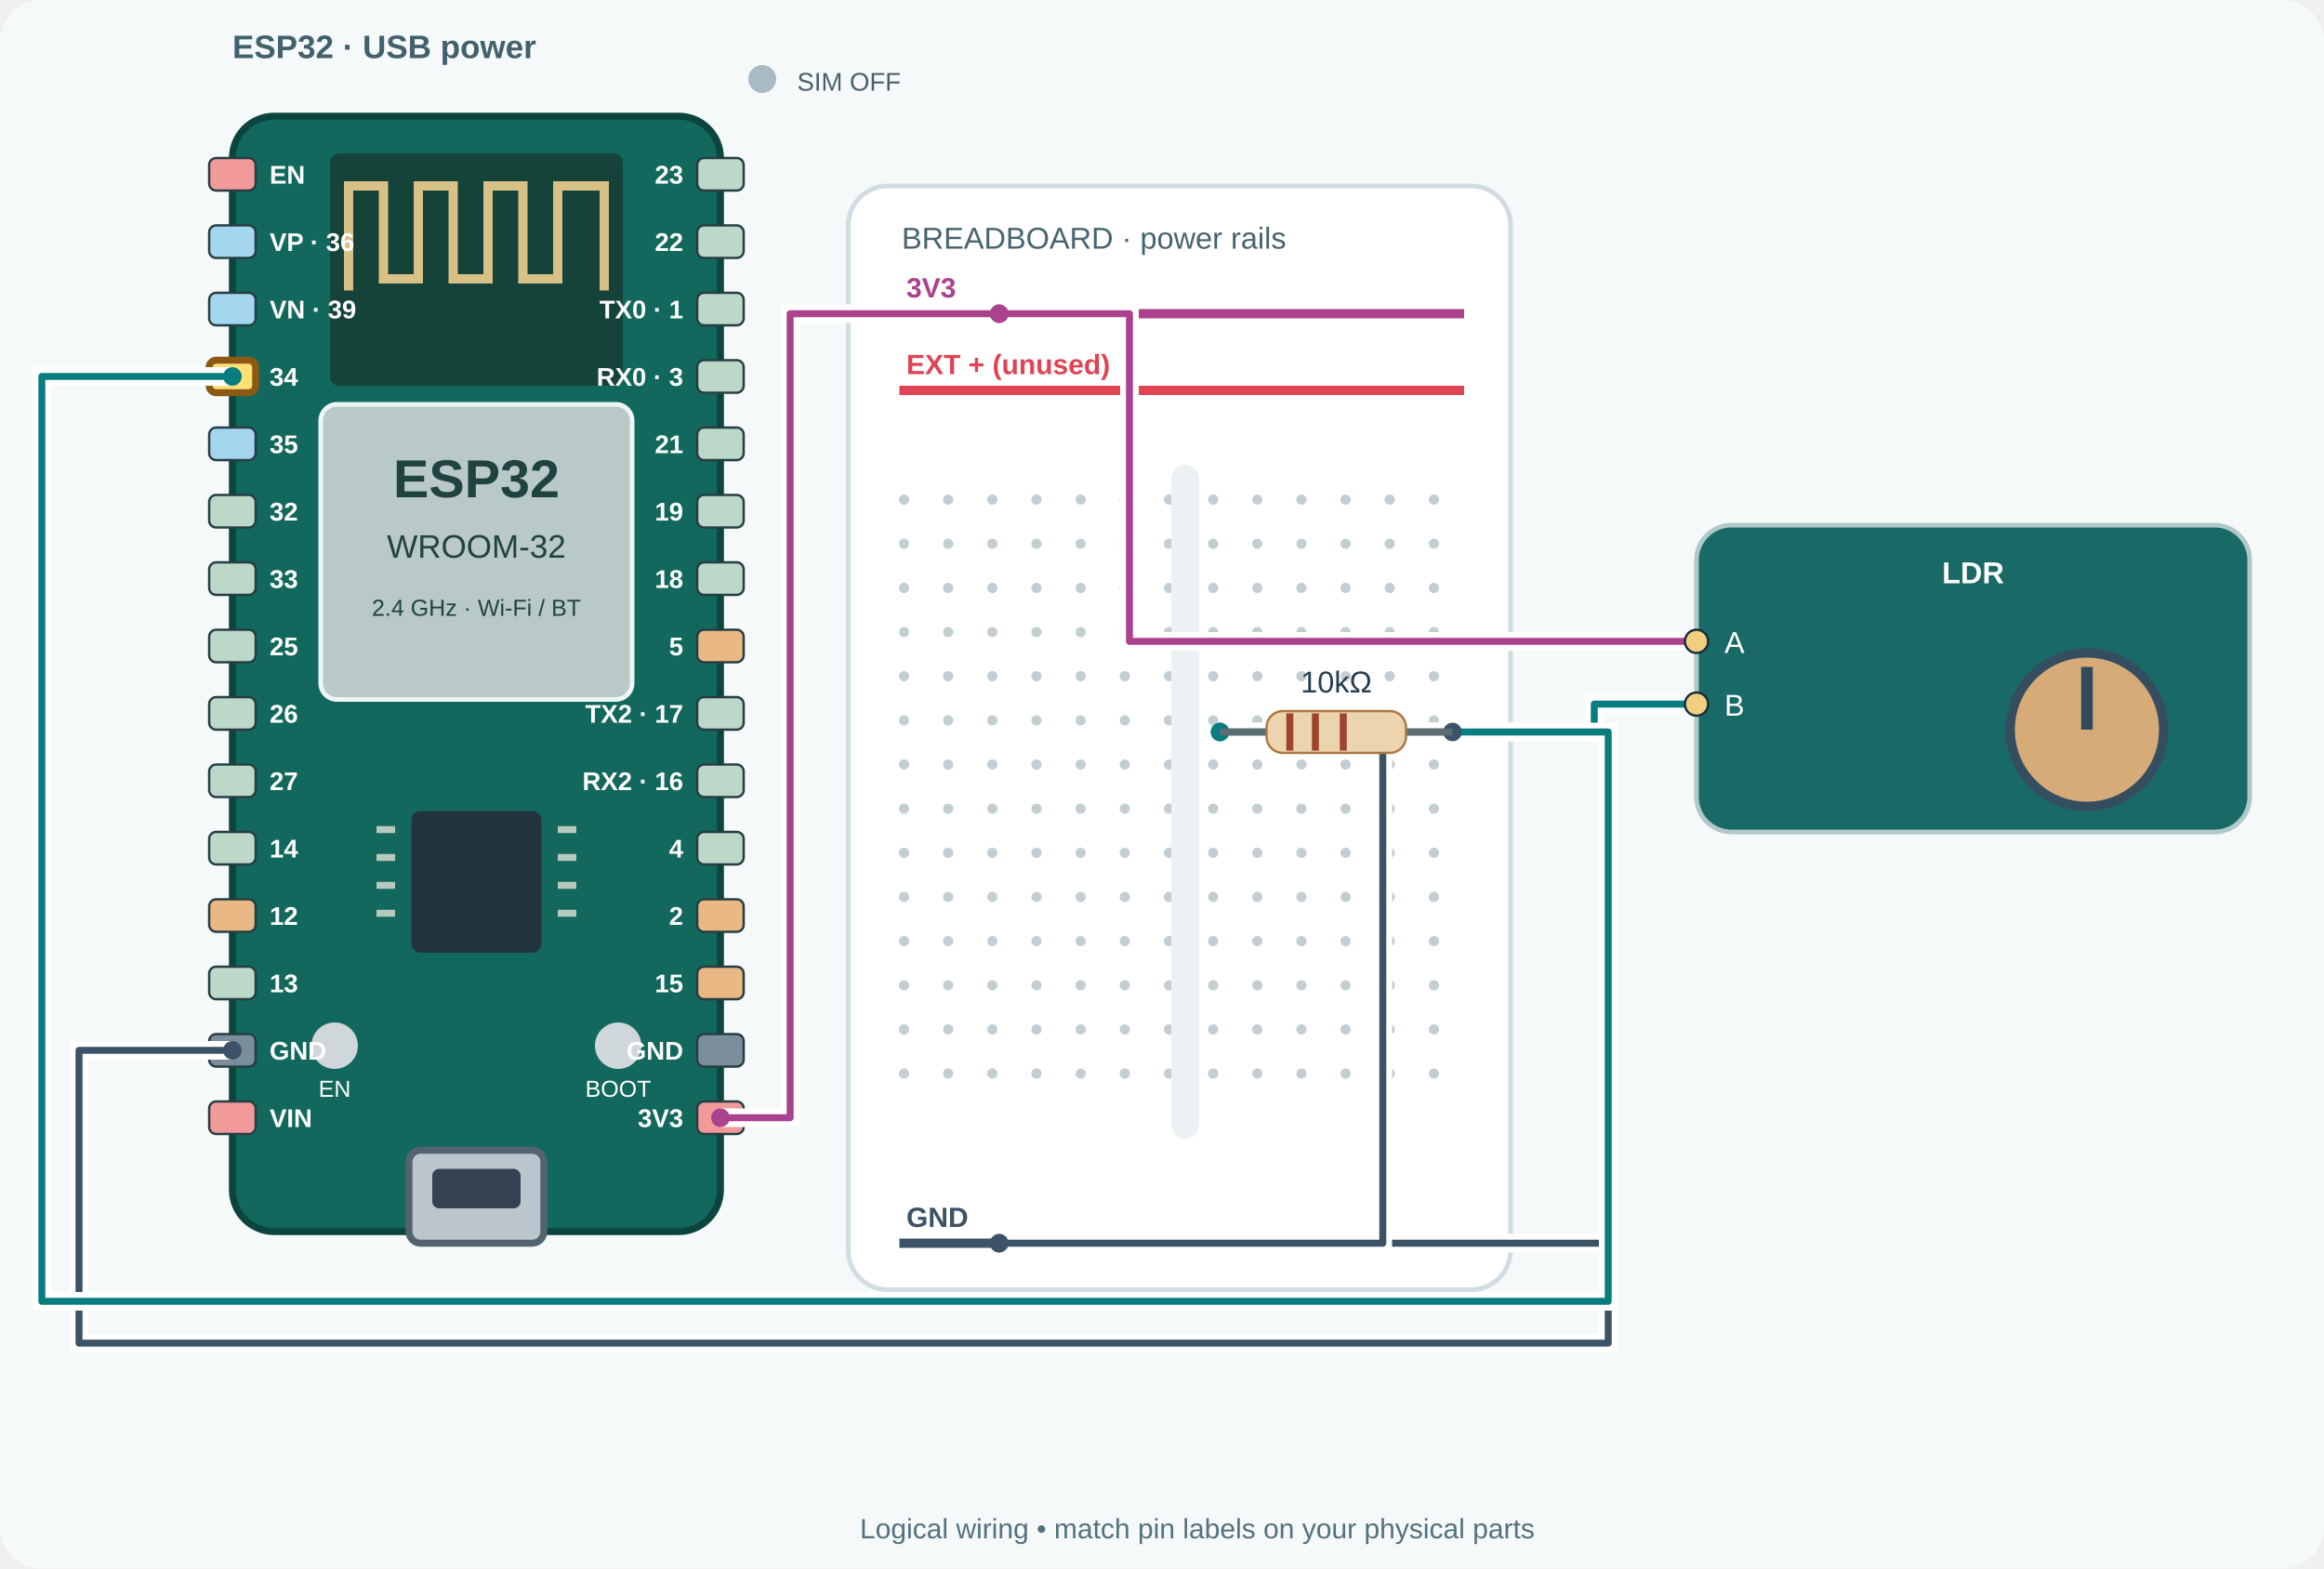
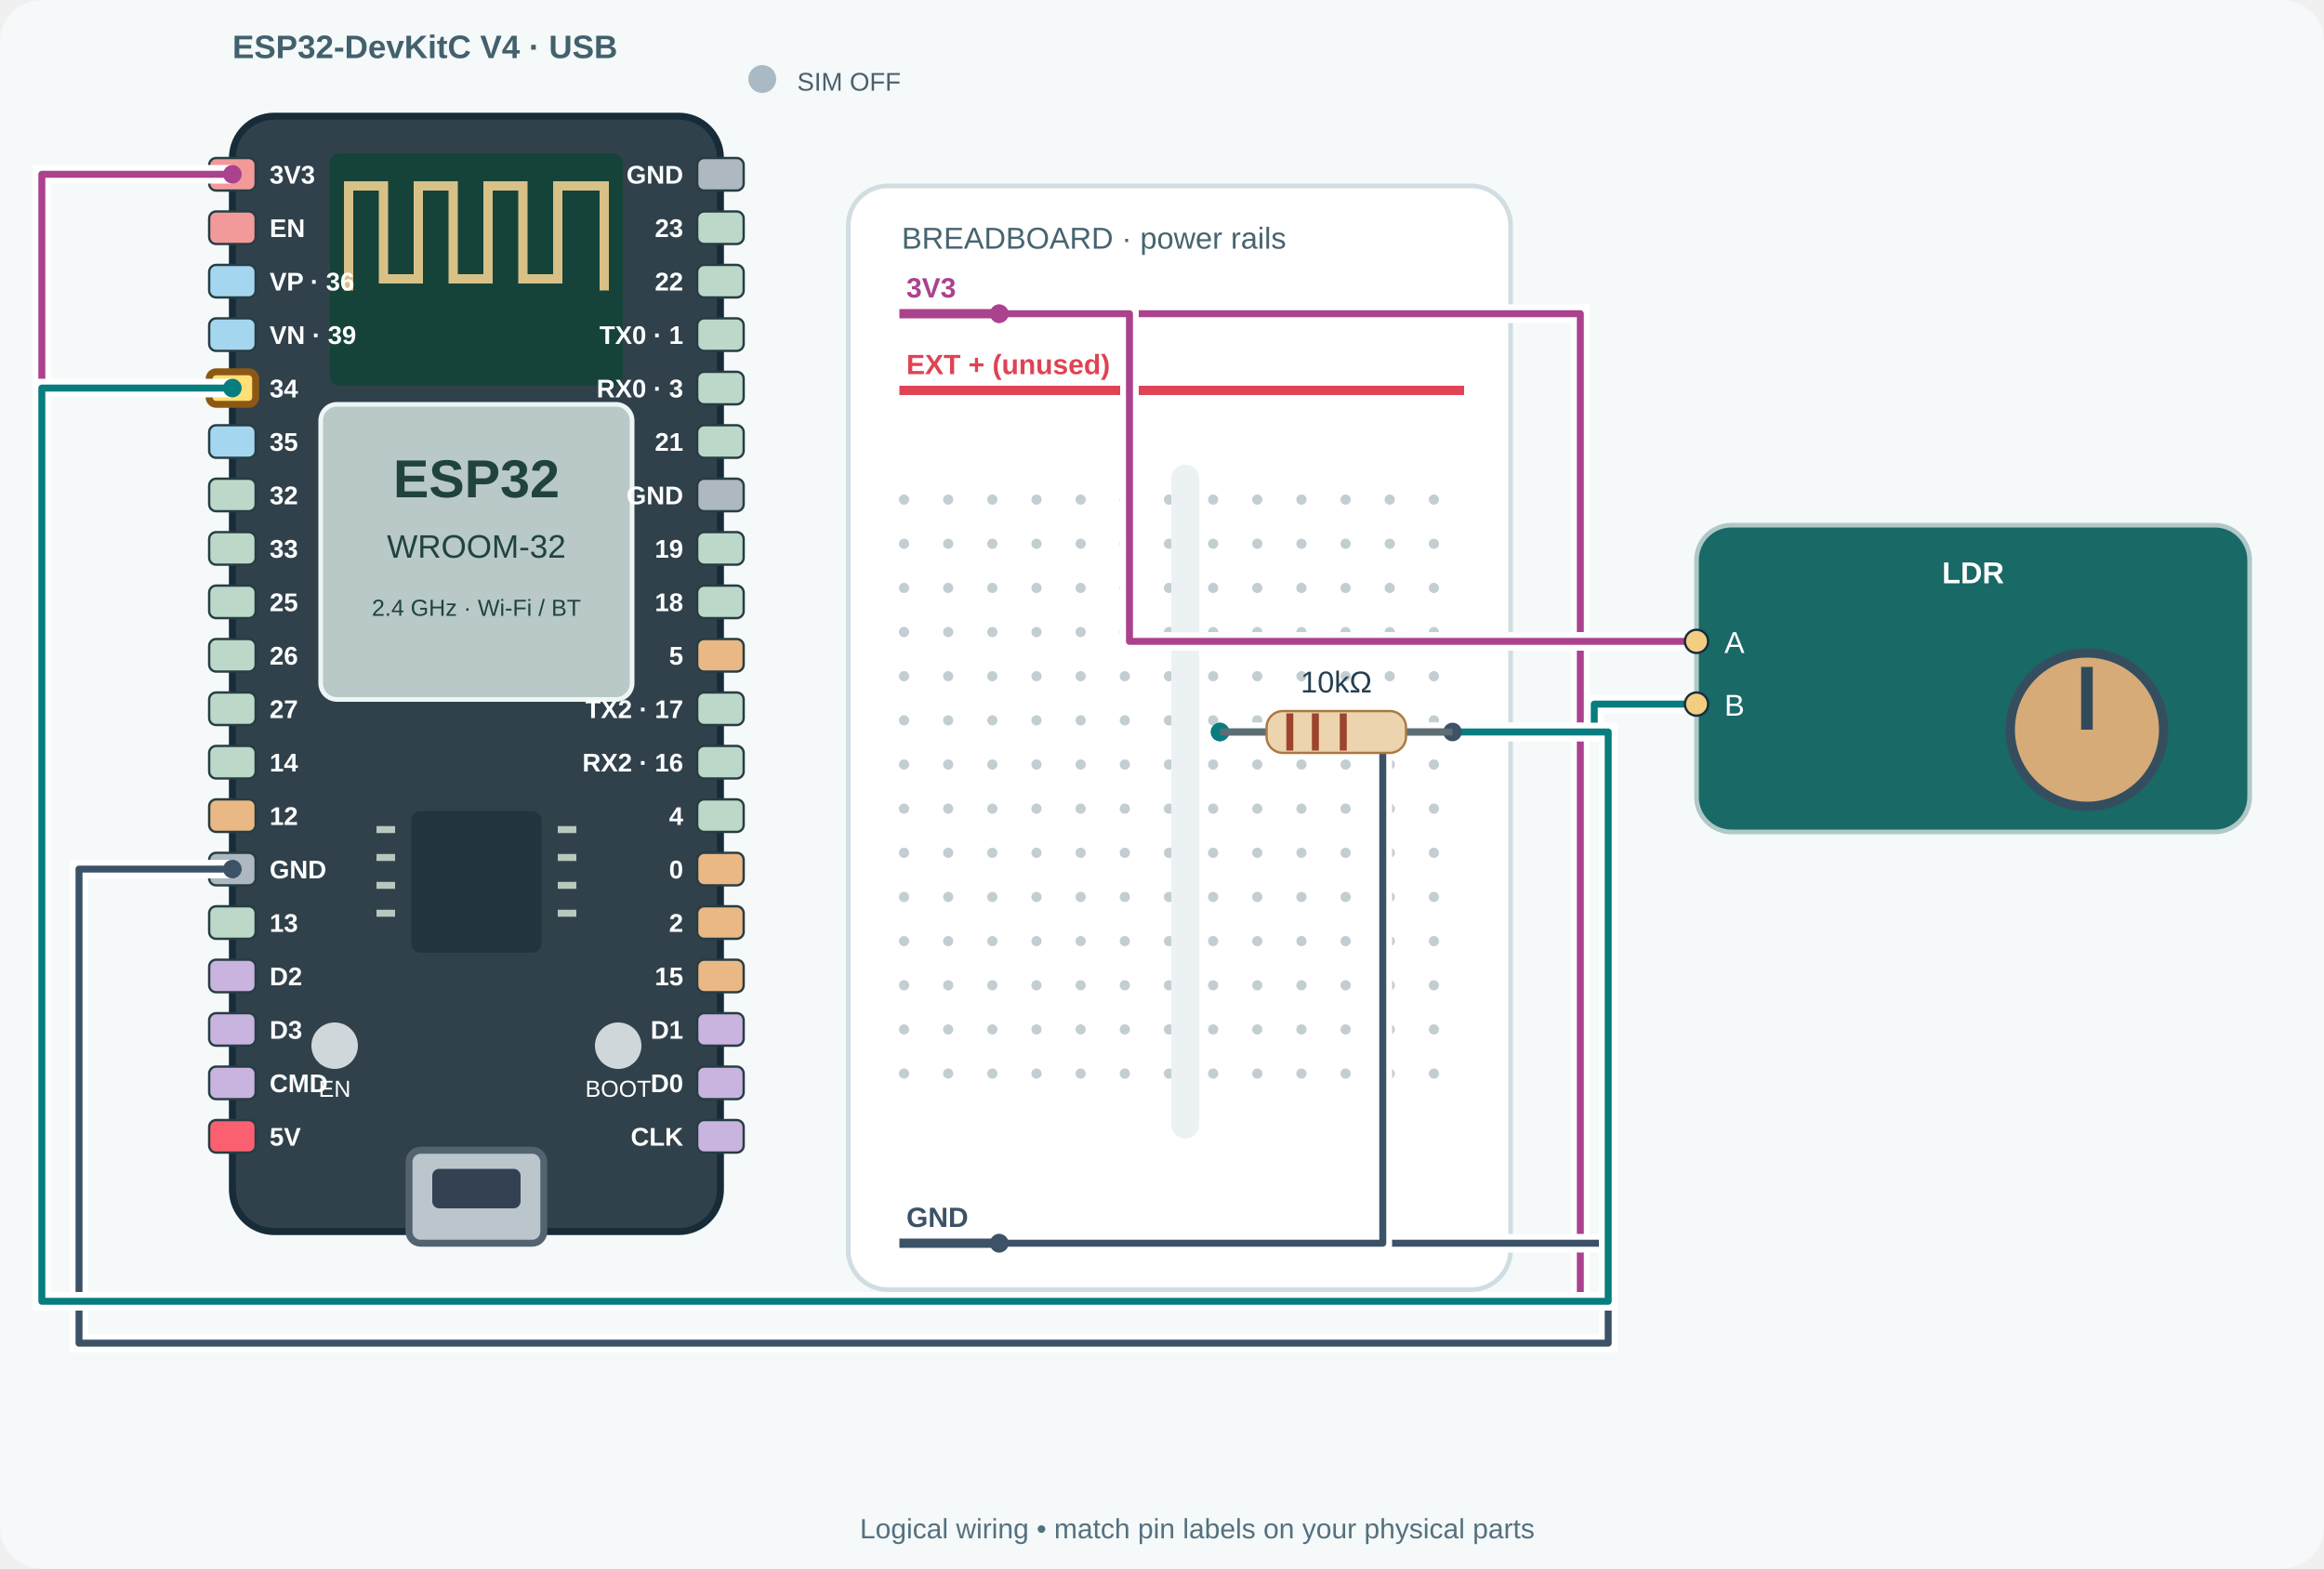
<svg xmlns="http://www.w3.org/2000/svg" viewBox="0 0 1000 675" role="img" aria-labelledby="circuit-title circuit-desc" class="circuit" style="font-family:Arial,sans-serif" data-powered="false">
  <rect width="1000" height="675" rx="18" fill="#f5f9fa" />
-   <text x="100" y="25" font-size="14" fill="#42616c" font-weight="bold">ESP32 · USB power</text>
+   <text x="100" y="25" font-size="14" fill="#42616c" font-weight="bold">ESP32-DevKitC V4 · USB</text>
  <rect x="365" y="80" width="285" height="475" rx="17" fill="#fff" stroke="#d0dde2" stroke-width="2" />
  <text x="388" y="107" font-size="13" fill="#476470">BREADBOARD · power rails</text>
  <circle cx="389" cy="215" r="2.2" fill="#c2ced2" />
  <circle cx="408" cy="215" r="2.2" fill="#c2ced2" />
  <circle cx="427" cy="215" r="2.2" fill="#c2ced2" />
  <circle cx="446" cy="215" r="2.2" fill="#c2ced2" />
  <circle cx="465" cy="215" r="2.2" fill="#c2ced2" />
  <circle cx="484" cy="215" r="2.2" fill="#c2ced2" />
  <circle cx="503" cy="215" r="2.2" fill="#c2ced2" />
  <circle cx="522" cy="215" r="2.2" fill="#c2ced2" />
  <circle cx="541" cy="215" r="2.2" fill="#c2ced2" />
  <circle cx="560" cy="215" r="2.2" fill="#c2ced2" />
  <circle cx="579" cy="215" r="2.2" fill="#c2ced2" />
  <circle cx="598" cy="215" r="2.2" fill="#c2ced2" />
  <circle cx="617" cy="215" r="2.2" fill="#c2ced2" />
  <circle cx="389" cy="234" r="2.2" fill="#c2ced2" />
  <circle cx="408" cy="234" r="2.2" fill="#c2ced2" />
  <circle cx="427" cy="234" r="2.2" fill="#c2ced2" />
  <circle cx="446" cy="234" r="2.2" fill="#c2ced2" />
  <circle cx="465" cy="234" r="2.2" fill="#c2ced2" />
  <circle cx="484" cy="234" r="2.2" fill="#c2ced2" />
  <circle cx="503" cy="234" r="2.2" fill="#c2ced2" />
  <circle cx="522" cy="234" r="2.2" fill="#c2ced2" />
  <circle cx="541" cy="234" r="2.2" fill="#c2ced2" />
  <circle cx="560" cy="234" r="2.2" fill="#c2ced2" />
  <circle cx="579" cy="234" r="2.2" fill="#c2ced2" />
  <circle cx="598" cy="234" r="2.2" fill="#c2ced2" />
  <circle cx="617" cy="234" r="2.2" fill="#c2ced2" />
  <circle cx="389" cy="253" r="2.2" fill="#c2ced2" />
  <circle cx="408" cy="253" r="2.2" fill="#c2ced2" />
  <circle cx="427" cy="253" r="2.2" fill="#c2ced2" />
  <circle cx="446" cy="253" r="2.2" fill="#c2ced2" />
  <circle cx="465" cy="253" r="2.2" fill="#c2ced2" />
  <circle cx="484" cy="253" r="2.2" fill="#c2ced2" />
  <circle cx="503" cy="253" r="2.2" fill="#c2ced2" />
  <circle cx="522" cy="253" r="2.2" fill="#c2ced2" />
  <circle cx="541" cy="253" r="2.2" fill="#c2ced2" />
  <circle cx="560" cy="253" r="2.2" fill="#c2ced2" />
  <circle cx="579" cy="253" r="2.2" fill="#c2ced2" />
  <circle cx="598" cy="253" r="2.2" fill="#c2ced2" />
  <circle cx="617" cy="253" r="2.2" fill="#c2ced2" />
  <circle cx="389" cy="272" r="2.2" fill="#c2ced2" />
  <circle cx="408" cy="272" r="2.2" fill="#c2ced2" />
  <circle cx="427" cy="272" r="2.2" fill="#c2ced2" />
  <circle cx="446" cy="272" r="2.2" fill="#c2ced2" />
  <circle cx="465" cy="272" r="2.2" fill="#c2ced2" />
  <circle cx="484" cy="272" r="2.2" fill="#c2ced2" />
  <circle cx="503" cy="272" r="2.2" fill="#c2ced2" />
  <circle cx="522" cy="272" r="2.2" fill="#c2ced2" />
  <circle cx="541" cy="272" r="2.2" fill="#c2ced2" />
  <circle cx="560" cy="272" r="2.2" fill="#c2ced2" />
  <circle cx="579" cy="272" r="2.2" fill="#c2ced2" />
  <circle cx="598" cy="272" r="2.2" fill="#c2ced2" />
  <circle cx="617" cy="272" r="2.2" fill="#c2ced2" />
  <circle cx="389" cy="291" r="2.2" fill="#c2ced2" />
  <circle cx="408" cy="291" r="2.2" fill="#c2ced2" />
  <circle cx="427" cy="291" r="2.2" fill="#c2ced2" />
  <circle cx="446" cy="291" r="2.2" fill="#c2ced2" />
  <circle cx="465" cy="291" r="2.2" fill="#c2ced2" />
  <circle cx="484" cy="291" r="2.2" fill="#c2ced2" />
  <circle cx="503" cy="291" r="2.2" fill="#c2ced2" />
  <circle cx="522" cy="291" r="2.2" fill="#c2ced2" />
  <circle cx="541" cy="291" r="2.2" fill="#c2ced2" />
  <circle cx="560" cy="291" r="2.2" fill="#c2ced2" />
  <circle cx="579" cy="291" r="2.2" fill="#c2ced2" />
  <circle cx="598" cy="291" r="2.2" fill="#c2ced2" />
  <circle cx="617" cy="291" r="2.2" fill="#c2ced2" />
  <circle cx="389" cy="310" r="2.2" fill="#c2ced2" />
  <circle cx="408" cy="310" r="2.2" fill="#c2ced2" />
  <circle cx="427" cy="310" r="2.2" fill="#c2ced2" />
  <circle cx="446" cy="310" r="2.2" fill="#c2ced2" />
  <circle cx="465" cy="310" r="2.2" fill="#c2ced2" />
  <circle cx="484" cy="310" r="2.2" fill="#c2ced2" />
  <circle cx="503" cy="310" r="2.2" fill="#c2ced2" />
  <circle cx="522" cy="310" r="2.2" fill="#c2ced2" />
  <circle cx="541" cy="310" r="2.2" fill="#c2ced2" />
  <circle cx="560" cy="310" r="2.2" fill="#c2ced2" />
  <circle cx="579" cy="310" r="2.2" fill="#c2ced2" />
  <circle cx="598" cy="310" r="2.2" fill="#c2ced2" />
  <circle cx="617" cy="310" r="2.2" fill="#c2ced2" />
  <circle cx="389" cy="329" r="2.2" fill="#c2ced2" />
  <circle cx="408" cy="329" r="2.2" fill="#c2ced2" />
  <circle cx="427" cy="329" r="2.2" fill="#c2ced2" />
  <circle cx="446" cy="329" r="2.2" fill="#c2ced2" />
  <circle cx="465" cy="329" r="2.2" fill="#c2ced2" />
  <circle cx="484" cy="329" r="2.2" fill="#c2ced2" />
  <circle cx="503" cy="329" r="2.2" fill="#c2ced2" />
  <circle cx="522" cy="329" r="2.2" fill="#c2ced2" />
  <circle cx="541" cy="329" r="2.2" fill="#c2ced2" />
  <circle cx="560" cy="329" r="2.2" fill="#c2ced2" />
  <circle cx="579" cy="329" r="2.2" fill="#c2ced2" />
  <circle cx="598" cy="329" r="2.2" fill="#c2ced2" />
  <circle cx="617" cy="329" r="2.2" fill="#c2ced2" />
  <circle cx="389" cy="348" r="2.2" fill="#c2ced2" />
  <circle cx="408" cy="348" r="2.2" fill="#c2ced2" />
  <circle cx="427" cy="348" r="2.2" fill="#c2ced2" />
  <circle cx="446" cy="348" r="2.2" fill="#c2ced2" />
  <circle cx="465" cy="348" r="2.2" fill="#c2ced2" />
  <circle cx="484" cy="348" r="2.2" fill="#c2ced2" />
  <circle cx="503" cy="348" r="2.2" fill="#c2ced2" />
  <circle cx="522" cy="348" r="2.2" fill="#c2ced2" />
  <circle cx="541" cy="348" r="2.2" fill="#c2ced2" />
  <circle cx="560" cy="348" r="2.2" fill="#c2ced2" />
  <circle cx="579" cy="348" r="2.2" fill="#c2ced2" />
  <circle cx="598" cy="348" r="2.2" fill="#c2ced2" />
  <circle cx="617" cy="348" r="2.2" fill="#c2ced2" />
  <circle cx="389" cy="367" r="2.2" fill="#c2ced2" />
  <circle cx="408" cy="367" r="2.2" fill="#c2ced2" />
  <circle cx="427" cy="367" r="2.2" fill="#c2ced2" />
  <circle cx="446" cy="367" r="2.2" fill="#c2ced2" />
  <circle cx="465" cy="367" r="2.2" fill="#c2ced2" />
  <circle cx="484" cy="367" r="2.2" fill="#c2ced2" />
  <circle cx="503" cy="367" r="2.2" fill="#c2ced2" />
  <circle cx="522" cy="367" r="2.2" fill="#c2ced2" />
  <circle cx="541" cy="367" r="2.2" fill="#c2ced2" />
  <circle cx="560" cy="367" r="2.2" fill="#c2ced2" />
  <circle cx="579" cy="367" r="2.2" fill="#c2ced2" />
  <circle cx="598" cy="367" r="2.2" fill="#c2ced2" />
  <circle cx="617" cy="367" r="2.2" fill="#c2ced2" />
  <circle cx="389" cy="386" r="2.2" fill="#c2ced2" />
  <circle cx="408" cy="386" r="2.2" fill="#c2ced2" />
  <circle cx="427" cy="386" r="2.2" fill="#c2ced2" />
  <circle cx="446" cy="386" r="2.2" fill="#c2ced2" />
  <circle cx="465" cy="386" r="2.2" fill="#c2ced2" />
  <circle cx="484" cy="386" r="2.2" fill="#c2ced2" />
  <circle cx="503" cy="386" r="2.2" fill="#c2ced2" />
  <circle cx="522" cy="386" r="2.2" fill="#c2ced2" />
  <circle cx="541" cy="386" r="2.2" fill="#c2ced2" />
  <circle cx="560" cy="386" r="2.2" fill="#c2ced2" />
  <circle cx="579" cy="386" r="2.2" fill="#c2ced2" />
  <circle cx="598" cy="386" r="2.2" fill="#c2ced2" />
  <circle cx="617" cy="386" r="2.2" fill="#c2ced2" />
  <circle cx="389" cy="405" r="2.2" fill="#c2ced2" />
  <circle cx="408" cy="405" r="2.2" fill="#c2ced2" />
  <circle cx="427" cy="405" r="2.2" fill="#c2ced2" />
  <circle cx="446" cy="405" r="2.2" fill="#c2ced2" />
  <circle cx="465" cy="405" r="2.2" fill="#c2ced2" />
  <circle cx="484" cy="405" r="2.2" fill="#c2ced2" />
  <circle cx="503" cy="405" r="2.2" fill="#c2ced2" />
  <circle cx="522" cy="405" r="2.2" fill="#c2ced2" />
  <circle cx="541" cy="405" r="2.2" fill="#c2ced2" />
  <circle cx="560" cy="405" r="2.2" fill="#c2ced2" />
  <circle cx="579" cy="405" r="2.2" fill="#c2ced2" />
  <circle cx="598" cy="405" r="2.2" fill="#c2ced2" />
  <circle cx="617" cy="405" r="2.2" fill="#c2ced2" />
  <circle cx="389" cy="424" r="2.2" fill="#c2ced2" />
  <circle cx="408" cy="424" r="2.2" fill="#c2ced2" />
  <circle cx="427" cy="424" r="2.2" fill="#c2ced2" />
  <circle cx="446" cy="424" r="2.2" fill="#c2ced2" />
  <circle cx="465" cy="424" r="2.2" fill="#c2ced2" />
  <circle cx="484" cy="424" r="2.2" fill="#c2ced2" />
  <circle cx="503" cy="424" r="2.2" fill="#c2ced2" />
  <circle cx="522" cy="424" r="2.2" fill="#c2ced2" />
  <circle cx="541" cy="424" r="2.2" fill="#c2ced2" />
  <circle cx="560" cy="424" r="2.2" fill="#c2ced2" />
  <circle cx="579" cy="424" r="2.2" fill="#c2ced2" />
  <circle cx="598" cy="424" r="2.2" fill="#c2ced2" />
  <circle cx="617" cy="424" r="2.2" fill="#c2ced2" />
  <circle cx="389" cy="443" r="2.2" fill="#c2ced2" />
  <circle cx="408" cy="443" r="2.2" fill="#c2ced2" />
  <circle cx="427" cy="443" r="2.2" fill="#c2ced2" />
  <circle cx="446" cy="443" r="2.2" fill="#c2ced2" />
  <circle cx="465" cy="443" r="2.2" fill="#c2ced2" />
  <circle cx="484" cy="443" r="2.2" fill="#c2ced2" />
  <circle cx="503" cy="443" r="2.2" fill="#c2ced2" />
  <circle cx="522" cy="443" r="2.2" fill="#c2ced2" />
  <circle cx="541" cy="443" r="2.2" fill="#c2ced2" />
  <circle cx="560" cy="443" r="2.2" fill="#c2ced2" />
  <circle cx="579" cy="443" r="2.2" fill="#c2ced2" />
  <circle cx="598" cy="443" r="2.2" fill="#c2ced2" />
  <circle cx="617" cy="443" r="2.2" fill="#c2ced2" />
  <circle cx="389" cy="462" r="2.2" fill="#c2ced2" />
  <circle cx="408" cy="462" r="2.2" fill="#c2ced2" />
  <circle cx="427" cy="462" r="2.2" fill="#c2ced2" />
  <circle cx="446" cy="462" r="2.2" fill="#c2ced2" />
  <circle cx="465" cy="462" r="2.2" fill="#c2ced2" />
  <circle cx="484" cy="462" r="2.2" fill="#c2ced2" />
  <circle cx="503" cy="462" r="2.2" fill="#c2ced2" />
  <circle cx="522" cy="462" r="2.2" fill="#c2ced2" />
  <circle cx="541" cy="462" r="2.2" fill="#c2ced2" />
  <circle cx="560" cy="462" r="2.2" fill="#c2ced2" />
  <circle cx="579" cy="462" r="2.2" fill="#c2ced2" />
  <circle cx="598" cy="462" r="2.2" fill="#c2ced2" />
  <circle cx="617" cy="462" r="2.2" fill="#c2ced2" />
  <rect x="504" y="200" width="12" height="290" rx="6" fill="#ecf1f4" />
  <path d="M387 135H630" stroke="#aa428e" stroke-width="4" />
  <text x="390" y="128" fill="#aa428e" font-size="12" font-weight="bold">3V3</text>
  <path d="M387 168H630" stroke="#df4354" stroke-width="4" />
  <text x="390" y="161" fill="#df4354" font-size="12" font-weight="bold">EXT + (unused)</text>
  <path d="M387 535H630" stroke="#3c5267" stroke-width="4" />
  <text x="390" y="528" fill="#3c5267" font-size="12" font-weight="bold">GND</text>
-   <g transform="translate(100 50) scale(1)">
-     <rect width="210" height="480" rx="18" fill="#12685c" stroke="#0c443e" stroke-width="3" />
+   <g transform="translate(100 50) scale(1 1)">
+     <rect width="210" height="480" rx="18" fill="#30414b" stroke="#172c38" stroke-width="3" />
    <rect x="42" y="16" width="126" height="100" rx="4" fill="#164339" />
    <path d="M50 75V30h15v40h15V30h15v40h15V30h15v40h15V30h20v45" fill="none" stroke="#d8c187" stroke-width="4" />
    <rect x="38" y="124" width="134" height="127" rx="7" fill="#b8c9c8" stroke="#edf6f4" stroke-width="2" />
    <text x="105" y="164" text-anchor="middle" font-size="23" fill="#21433f" font-weight="bold">ESP32</text>
    <text x="105" y="190" text-anchor="middle" font-size="14" fill="#21433f">WROOM-32</text>
    <text x="105" y="215" text-anchor="middle" font-size="10" fill="#21433f">2.4 GHz · Wi-Fi / BT</text>
    <rect x="77" y="299" width="56" height="61" rx="4" fill="#23343e" />
    <path d="M70 307h-8m8 12h-8m8 12h-8m8 12h-8m78-36h8m-8 12h8m-8 12h8m-8 12h8" stroke="#b7c8bd" stroke-width="3" />
    <circle cx="44" cy="400" r="10" fill="#d0d7da" />
    <circle cx="166" cy="400" r="10" fill="#d0d7da" />
    <text x="44" y="422" text-anchor="middle" font-size="10" fill="white">EN</text>
    <text x="166" y="422" text-anchor="middle" font-size="10" fill="white">BOOT</text>
    <rect x="76" y="445" width="58" height="40" rx="5" fill="#bac6cc" stroke="#536470" stroke-width="3" />
    <rect x="86" y="453" width="38" height="17" rx="3" fill="#334152" />
    <g class="pin " opacity="1">
-       <rect x="-27" y="12" width="54" height="26" fill="transparent" />
+       <rect x="-27" y="14" width="54" height="22" fill="transparent" />
      <rect class="pin-pad" x="-10" y="18" width="20" height="14" rx="3" fill="#f29a9a" stroke="#263d43" stroke-width="1" />
-       <text x="16" y="29" text-anchor="start" font-size="11" font-weight="bold" fill="#fff">EN</text>
-     </g>
-     <g class="pin " opacity="1">
-       <rect x="-27" y="41" width="54" height="26" fill="transparent" />
-       <rect class="pin-pad" x="-10" y="47" width="20" height="14" rx="3" fill="#a4d6f0" stroke="#263d43" stroke-width="1" />
-       <text x="16" y="58" text-anchor="start" font-size="11" font-weight="bold" fill="#fff">VP · 36</text>
-     </g>
-     <g class="pin " opacity="1">
-       <rect x="-27" y="70" width="54" height="26" fill="transparent" />
-       <rect class="pin-pad" x="-10" y="76" width="20" height="14" rx="3" fill="#a4d6f0" stroke="#263d43" stroke-width="1" />
-       <text x="16" y="87" text-anchor="start" font-size="11" font-weight="bold" fill="#fff">VN · 39</text>
+       <text x="16" y="29" text-anchor="start" font-size="11" font-weight="bold" fill="#fff">3V3</text>
+     </g>
+     <g class="pin " opacity="1">
+       <rect x="-27" y="37" width="54" height="22" fill="transparent" />
+       <rect class="pin-pad" x="-10" y="41" width="20" height="14" rx="3" fill="#f29a9a" stroke="#263d43" stroke-width="1" />
+       <text x="16" y="52" text-anchor="start" font-size="11" font-weight="bold" fill="#fff">EN</text>
+     </g>
+     <g class="pin " opacity="1">
+       <rect x="-27" y="60" width="54" height="22" fill="transparent" />
+       <rect class="pin-pad" x="-10" y="64" width="20" height="14" rx="3" fill="#a4d6f0" stroke="#263d43" stroke-width="1" />
+       <text x="16" y="75" text-anchor="start" font-size="11" font-weight="bold" fill="#fff">VP · 36</text>
+     </g>
+     <g class="pin " opacity="1">
+       <rect x="-27" y="83" width="54" height="22" fill="transparent" />
+       <rect class="pin-pad" x="-10" y="87" width="20" height="14" rx="3" fill="#a4d6f0" stroke="#263d43" stroke-width="1" />
+       <text x="16" y="98" text-anchor="start" font-size="11" font-weight="bold" fill="#fff">VN · 39</text>
    </g>
    <g class="pin chosen" opacity="1">
-       <rect x="-27" y="99" width="54" height="26" fill="transparent" />
-       <rect class="pin-pad" x="-10" y="105" width="20" height="14" rx="3" fill="#ffe074" stroke="#8c5814" stroke-width="3" />
-       <text x="16" y="116" text-anchor="start" font-size="11" font-weight="bold" fill="#fff">34</text>
-     </g>
-     <g class="pin " opacity="1">
-       <rect x="-27" y="128" width="54" height="26" fill="transparent" />
-       <rect class="pin-pad" x="-10" y="134" width="20" height="14" rx="3" fill="#a4d6f0" stroke="#263d43" stroke-width="1" />
-       <text x="16" y="145" text-anchor="start" font-size="11" font-weight="bold" fill="#fff">35</text>
-     </g>
-     <g class="pin " opacity="1">
-       <rect x="-27" y="157" width="54" height="26" fill="transparent" />
-       <rect class="pin-pad" x="-10" y="163" width="20" height="14" rx="3" fill="#bbd8c9" stroke="#263d43" stroke-width="1" />
-       <text x="16" y="174" text-anchor="start" font-size="11" font-weight="bold" fill="#fff">32</text>
-     </g>
-     <g class="pin " opacity="1">
-       <rect x="-27" y="186" width="54" height="26" fill="transparent" />
-       <rect class="pin-pad" x="-10" y="192" width="20" height="14" rx="3" fill="#bbd8c9" stroke="#263d43" stroke-width="1" />
-       <text x="16" y="203" text-anchor="start" font-size="11" font-weight="bold" fill="#fff">33</text>
-     </g>
-     <g class="pin " opacity="1">
-       <rect x="-27" y="215" width="54" height="26" fill="transparent" />
-       <rect class="pin-pad" x="-10" y="221" width="20" height="14" rx="3" fill="#bbd8c9" stroke="#263d43" stroke-width="1" />
-       <text x="16" y="232" text-anchor="start" font-size="11" font-weight="bold" fill="#fff">25</text>
-     </g>
-     <g class="pin " opacity="1">
-       <rect x="-27" y="244" width="54" height="26" fill="transparent" />
-       <rect class="pin-pad" x="-10" y="250" width="20" height="14" rx="3" fill="#bbd8c9" stroke="#263d43" stroke-width="1" />
-       <text x="16" y="261" text-anchor="start" font-size="11" font-weight="bold" fill="#fff">26</text>
-     </g>
-     <g class="pin " opacity="1">
-       <rect x="-27" y="273" width="54" height="26" fill="transparent" />
-       <rect class="pin-pad" x="-10" y="279" width="20" height="14" rx="3" fill="#bbd8c9" stroke="#263d43" stroke-width="1" />
-       <text x="16" y="290" text-anchor="start" font-size="11" font-weight="bold" fill="#fff">27</text>
-     </g>
-     <g class="pin " opacity="1">
-       <rect x="-27" y="302" width="54" height="26" fill="transparent" />
-       <rect class="pin-pad" x="-10" y="308" width="20" height="14" rx="3" fill="#bbd8c9" stroke="#263d43" stroke-width="1" />
-       <text x="16" y="319" text-anchor="start" font-size="11" font-weight="bold" fill="#fff">14</text>
-     </g>
-     <g class="pin " opacity="1">
-       <rect x="-27" y="331" width="54" height="26" fill="transparent" />
-       <rect class="pin-pad" x="-10" y="337" width="20" height="14" rx="3" fill="#e9b884" stroke="#263d43" stroke-width="1" />
-       <text x="16" y="348" text-anchor="start" font-size="11" font-weight="bold" fill="#fff">12</text>
-     </g>
-     <g class="pin " opacity="1">
-       <rect x="-27" y="360" width="54" height="26" fill="transparent" />
-       <rect class="pin-pad" x="-10" y="366" width="20" height="14" rx="3" fill="#bbd8c9" stroke="#263d43" stroke-width="1" />
-       <text x="16" y="377" text-anchor="start" font-size="11" font-weight="bold" fill="#fff">13</text>
-     </g>
-     <g class="pin " opacity="1">
-       <rect x="-27" y="389" width="54" height="26" fill="transparent" />
-       <rect class="pin-pad" x="-10" y="395" width="20" height="14" rx="3" fill="#7b8e9b" stroke="#263d43" stroke-width="1" />
-       <text x="16" y="406" text-anchor="start" font-size="11" font-weight="bold" fill="#fff">GND</text>
-     </g>
-     <g class="pin " opacity="1">
-       <rect x="-27" y="418" width="54" height="26" fill="transparent" />
-       <rect class="pin-pad" x="-10" y="424" width="20" height="14" rx="3" fill="#f29a9a" stroke="#263d43" stroke-width="1" />
-       <text x="16" y="435" text-anchor="start" font-size="11" font-weight="bold" fill="#fff">VIN</text>
-     </g>
-     <g class="pin " opacity="1">
-       <rect x="183" y="12" width="54" height="26" fill="transparent" />
-       <rect class="pin-pad" x="200" y="18" width="20" height="14" rx="3" fill="#bbd8c9" stroke="#263d43" stroke-width="1" />
-       <text x="194" y="29" text-anchor="end" font-size="11" font-weight="bold" fill="#fff">23</text>
-     </g>
-     <g class="pin " opacity="1">
-       <rect x="183" y="41" width="54" height="26" fill="transparent" />
-       <rect class="pin-pad" x="200" y="47" width="20" height="14" rx="3" fill="#bbd8c9" stroke="#263d43" stroke-width="1" />
-       <text x="194" y="58" text-anchor="end" font-size="11" font-weight="bold" fill="#fff">22</text>
-     </g>
-     <g class="pin " opacity="1">
-       <rect x="183" y="70" width="54" height="26" fill="transparent" />
-       <rect class="pin-pad" x="200" y="76" width="20" height="14" rx="3" fill="#bbd8c9" stroke="#263d43" stroke-width="1" />
-       <text x="194" y="87" text-anchor="end" font-size="11" font-weight="bold" fill="#fff">TX0 · 1</text>
-     </g>
-     <g class="pin " opacity="1">
-       <rect x="183" y="99" width="54" height="26" fill="transparent" />
-       <rect class="pin-pad" x="200" y="105" width="20" height="14" rx="3" fill="#bbd8c9" stroke="#263d43" stroke-width="1" />
-       <text x="194" y="116" text-anchor="end" font-size="11" font-weight="bold" fill="#fff">RX0 · 3</text>
-     </g>
-     <g class="pin " opacity="1">
-       <rect x="183" y="128" width="54" height="26" fill="transparent" />
-       <rect class="pin-pad" x="200" y="134" width="20" height="14" rx="3" fill="#bbd8c9" stroke="#263d43" stroke-width="1" />
-       <text x="194" y="145" text-anchor="end" font-size="11" font-weight="bold" fill="#fff">21</text>
-     </g>
-     <g class="pin " opacity="1">
-       <rect x="183" y="157" width="54" height="26" fill="transparent" />
-       <rect class="pin-pad" x="200" y="163" width="20" height="14" rx="3" fill="#bbd8c9" stroke="#263d43" stroke-width="1" />
-       <text x="194" y="174" text-anchor="end" font-size="11" font-weight="bold" fill="#fff">19</text>
-     </g>
-     <g class="pin " opacity="1">
-       <rect x="183" y="186" width="54" height="26" fill="transparent" />
-       <rect class="pin-pad" x="200" y="192" width="20" height="14" rx="3" fill="#bbd8c9" stroke="#263d43" stroke-width="1" />
-       <text x="194" y="203" text-anchor="end" font-size="11" font-weight="bold" fill="#fff">18</text>
-     </g>
-     <g class="pin " opacity="1">
-       <rect x="183" y="215" width="54" height="26" fill="transparent" />
-       <rect class="pin-pad" x="200" y="221" width="20" height="14" rx="3" fill="#e9b884" stroke="#263d43" stroke-width="1" />
-       <text x="194" y="232" text-anchor="end" font-size="11" font-weight="bold" fill="#fff">5</text>
-     </g>
-     <g class="pin " opacity="1">
-       <rect x="183" y="244" width="54" height="26" fill="transparent" />
-       <rect class="pin-pad" x="200" y="250" width="20" height="14" rx="3" fill="#bbd8c9" stroke="#263d43" stroke-width="1" />
-       <text x="194" y="261" text-anchor="end" font-size="11" font-weight="bold" fill="#fff">TX2 · 17</text>
-     </g>
-     <g class="pin " opacity="1">
-       <rect x="183" y="273" width="54" height="26" fill="transparent" />
-       <rect class="pin-pad" x="200" y="279" width="20" height="14" rx="3" fill="#bbd8c9" stroke="#263d43" stroke-width="1" />
-       <text x="194" y="290" text-anchor="end" font-size="11" font-weight="bold" fill="#fff">RX2 · 16</text>
-     </g>
-     <g class="pin " opacity="1">
-       <rect x="183" y="302" width="54" height="26" fill="transparent" />
-       <rect class="pin-pad" x="200" y="308" width="20" height="14" rx="3" fill="#bbd8c9" stroke="#263d43" stroke-width="1" />
-       <text x="194" y="319" text-anchor="end" font-size="11" font-weight="bold" fill="#fff">4</text>
-     </g>
-     <g class="pin " opacity="1">
-       <rect x="183" y="331" width="54" height="26" fill="transparent" />
-       <rect class="pin-pad" x="200" y="337" width="20" height="14" rx="3" fill="#e9b884" stroke="#263d43" stroke-width="1" />
-       <text x="194" y="348" text-anchor="end" font-size="11" font-weight="bold" fill="#fff">2</text>
-     </g>
-     <g class="pin " opacity="1">
-       <rect x="183" y="360" width="54" height="26" fill="transparent" />
-       <rect class="pin-pad" x="200" y="366" width="20" height="14" rx="3" fill="#e9b884" stroke="#263d43" stroke-width="1" />
-       <text x="194" y="377" text-anchor="end" font-size="11" font-weight="bold" fill="#fff">15</text>
-     </g>
-     <g class="pin " opacity="1">
-       <rect x="183" y="389" width="54" height="26" fill="transparent" />
-       <rect class="pin-pad" x="200" y="395" width="20" height="14" rx="3" fill="#7b8e9b" stroke="#263d43" stroke-width="1" />
-       <text x="194" y="406" text-anchor="end" font-size="11" font-weight="bold" fill="#fff">GND</text>
-     </g>
-     <g class="pin " opacity="1">
-       <rect x="183" y="418" width="54" height="26" fill="transparent" />
-       <rect class="pin-pad" x="200" y="424" width="20" height="14" rx="3" fill="#f29a9a" stroke="#263d43" stroke-width="1" />
-       <text x="194" y="435" text-anchor="end" font-size="11" font-weight="bold" fill="#fff">3V3</text>
+       <rect x="-27" y="106" width="54" height="22" fill="transparent" />
+       <rect class="pin-pad" x="-10" y="110" width="20" height="14" rx="3" fill="#ffe074" stroke="#8c5814" stroke-width="3" />
+       <text x="16" y="121" text-anchor="start" font-size="11" font-weight="bold" fill="#fff">34</text>
+     </g>
+     <g class="pin " opacity="1">
+       <rect x="-27" y="129" width="54" height="22" fill="transparent" />
+       <rect class="pin-pad" x="-10" y="133" width="20" height="14" rx="3" fill="#a4d6f0" stroke="#263d43" stroke-width="1" />
+       <text x="16" y="144" text-anchor="start" font-size="11" font-weight="bold" fill="#fff">35</text>
+     </g>
+     <g class="pin " opacity="1">
+       <rect x="-27" y="152" width="54" height="22" fill="transparent" />
+       <rect class="pin-pad" x="-10" y="156" width="20" height="14" rx="3" fill="#bbd8c9" stroke="#263d43" stroke-width="1" />
+       <text x="16" y="167" text-anchor="start" font-size="11" font-weight="bold" fill="#fff">32</text>
+     </g>
+     <g class="pin " opacity="1">
+       <rect x="-27" y="175" width="54" height="22" fill="transparent" />
+       <rect class="pin-pad" x="-10" y="179" width="20" height="14" rx="3" fill="#bbd8c9" stroke="#263d43" stroke-width="1" />
+       <text x="16" y="190" text-anchor="start" font-size="11" font-weight="bold" fill="#fff">33</text>
+     </g>
+     <g class="pin " opacity="1">
+       <rect x="-27" y="198" width="54" height="22" fill="transparent" />
+       <rect class="pin-pad" x="-10" y="202" width="20" height="14" rx="3" fill="#bbd8c9" stroke="#263d43" stroke-width="1" />
+       <text x="16" y="213" text-anchor="start" font-size="11" font-weight="bold" fill="#fff">25</text>
+     </g>
+     <g class="pin " opacity="1">
+       <rect x="-27" y="221" width="54" height="22" fill="transparent" />
+       <rect class="pin-pad" x="-10" y="225" width="20" height="14" rx="3" fill="#bbd8c9" stroke="#263d43" stroke-width="1" />
+       <text x="16" y="236" text-anchor="start" font-size="11" font-weight="bold" fill="#fff">26</text>
+     </g>
+     <g class="pin " opacity="1">
+       <rect x="-27" y="244" width="54" height="22" fill="transparent" />
+       <rect class="pin-pad" x="-10" y="248" width="20" height="14" rx="3" fill="#bbd8c9" stroke="#263d43" stroke-width="1" />
+       <text x="16" y="259" text-anchor="start" font-size="11" font-weight="bold" fill="#fff">27</text>
+     </g>
+     <g class="pin " opacity="1">
+       <rect x="-27" y="267" width="54" height="22" fill="transparent" />
+       <rect class="pin-pad" x="-10" y="271" width="20" height="14" rx="3" fill="#bbd8c9" stroke="#263d43" stroke-width="1" />
+       <text x="16" y="282" text-anchor="start" font-size="11" font-weight="bold" fill="#fff">14</text>
+     </g>
+     <g class="pin " opacity="1">
+       <rect x="-27" y="290" width="54" height="22" fill="transparent" />
+       <rect class="pin-pad" x="-10" y="294" width="20" height="14" rx="3" fill="#e9b884" stroke="#263d43" stroke-width="1" />
+       <text x="16" y="305" text-anchor="start" font-size="11" font-weight="bold" fill="#fff">12</text>
+     </g>
+     <g class="pin " opacity="1">
+       <rect x="-27" y="313" width="54" height="22" fill="transparent" />
+       <rect class="pin-pad" x="-10" y="317" width="20" height="14" rx="3" fill="#adb8c1" stroke="#263d43" stroke-width="1" />
+       <text x="16" y="328" text-anchor="start" font-size="11" font-weight="bold" fill="#fff">GND</text>
+     </g>
+     <g class="pin " opacity="1">
+       <rect x="-27" y="336" width="54" height="22" fill="transparent" />
+       <rect class="pin-pad" x="-10" y="340" width="20" height="14" rx="3" fill="#bbd8c9" stroke="#263d43" stroke-width="1" />
+       <text x="16" y="351" text-anchor="start" font-size="11" font-weight="bold" fill="#fff">13</text>
+     </g>
+     <g class="pin " opacity="1">
+       <rect x="-27" y="359" width="54" height="22" fill="transparent" />
+       <rect class="pin-pad" x="-10" y="363" width="20" height="14" rx="3" fill="#c9b3df" stroke="#263d43" stroke-width="1" />
+       <text x="16" y="374" text-anchor="start" font-size="11" font-weight="bold" fill="#fff">D2</text>
+     </g>
+     <g class="pin " opacity="1">
+       <rect x="-27" y="382" width="54" height="22" fill="transparent" />
+       <rect class="pin-pad" x="-10" y="386" width="20" height="14" rx="3" fill="#c9b3df" stroke="#263d43" stroke-width="1" />
+       <text x="16" y="397" text-anchor="start" font-size="11" font-weight="bold" fill="#fff">D3</text>
+     </g>
+     <g class="pin " opacity="1">
+       <rect x="-27" y="405" width="54" height="22" fill="transparent" />
+       <rect class="pin-pad" x="-10" y="409" width="20" height="14" rx="3" fill="#c9b3df" stroke="#263d43" stroke-width="1" />
+       <text x="16" y="420" text-anchor="start" font-size="11" font-weight="bold" fill="#fff">CMD</text>
+     </g>
+     <g class="pin " opacity="1">
+       <rect x="-27" y="428" width="54" height="22" fill="transparent" />
+       <rect class="pin-pad" x="-10" y="432" width="20" height="14" rx="3" fill="#fb6070" stroke="#263d43" stroke-width="1" />
+       <text x="16" y="443" text-anchor="start" font-size="11" font-weight="bold" fill="#fff">5V</text>
+     </g>
+     <g class="pin " opacity="1">
+       <rect x="183" y="14" width="54" height="22" fill="transparent" />
+       <rect class="pin-pad" x="200" y="18" width="20" height="14" rx="3" fill="#adb8c1" stroke="#263d43" stroke-width="1" />
+       <text x="194" y="29" text-anchor="end" font-size="11" font-weight="bold" fill="#fff">GND</text>
+     </g>
+     <g class="pin " opacity="1">
+       <rect x="183" y="37" width="54" height="22" fill="transparent" />
+       <rect class="pin-pad" x="200" y="41" width="20" height="14" rx="3" fill="#bbd8c9" stroke="#263d43" stroke-width="1" />
+       <text x="194" y="52" text-anchor="end" font-size="11" font-weight="bold" fill="#fff">23</text>
+     </g>
+     <g class="pin " opacity="1">
+       <rect x="183" y="60" width="54" height="22" fill="transparent" />
+       <rect class="pin-pad" x="200" y="64" width="20" height="14" rx="3" fill="#bbd8c9" stroke="#263d43" stroke-width="1" />
+       <text x="194" y="75" text-anchor="end" font-size="11" font-weight="bold" fill="#fff">22</text>
+     </g>
+     <g class="pin " opacity="1">
+       <rect x="183" y="83" width="54" height="22" fill="transparent" />
+       <rect class="pin-pad" x="200" y="87" width="20" height="14" rx="3" fill="#bbd8c9" stroke="#263d43" stroke-width="1" />
+       <text x="194" y="98" text-anchor="end" font-size="11" font-weight="bold" fill="#fff">TX0 · 1</text>
+     </g>
+     <g class="pin " opacity="1">
+       <rect x="183" y="106" width="54" height="22" fill="transparent" />
+       <rect class="pin-pad" x="200" y="110" width="20" height="14" rx="3" fill="#bbd8c9" stroke="#263d43" stroke-width="1" />
+       <text x="194" y="121" text-anchor="end" font-size="11" font-weight="bold" fill="#fff">RX0 · 3</text>
+     </g>
+     <g class="pin " opacity="1">
+       <rect x="183" y="129" width="54" height="22" fill="transparent" />
+       <rect class="pin-pad" x="200" y="133" width="20" height="14" rx="3" fill="#bbd8c9" stroke="#263d43" stroke-width="1" />
+       <text x="194" y="144" text-anchor="end" font-size="11" font-weight="bold" fill="#fff">21</text>
+     </g>
+     <g class="pin " opacity="1">
+       <rect x="183" y="152" width="54" height="22" fill="transparent" />
+       <rect class="pin-pad" x="200" y="156" width="20" height="14" rx="3" fill="#adb8c1" stroke="#263d43" stroke-width="1" />
+       <text x="194" y="167" text-anchor="end" font-size="11" font-weight="bold" fill="#fff">GND</text>
+     </g>
+     <g class="pin " opacity="1">
+       <rect x="183" y="175" width="54" height="22" fill="transparent" />
+       <rect class="pin-pad" x="200" y="179" width="20" height="14" rx="3" fill="#bbd8c9" stroke="#263d43" stroke-width="1" />
+       <text x="194" y="190" text-anchor="end" font-size="11" font-weight="bold" fill="#fff">19</text>
+     </g>
+     <g class="pin " opacity="1">
+       <rect x="183" y="198" width="54" height="22" fill="transparent" />
+       <rect class="pin-pad" x="200" y="202" width="20" height="14" rx="3" fill="#bbd8c9" stroke="#263d43" stroke-width="1" />
+       <text x="194" y="213" text-anchor="end" font-size="11" font-weight="bold" fill="#fff">18</text>
+     </g>
+     <g class="pin " opacity="1">
+       <rect x="183" y="221" width="54" height="22" fill="transparent" />
+       <rect class="pin-pad" x="200" y="225" width="20" height="14" rx="3" fill="#e9b884" stroke="#263d43" stroke-width="1" />
+       <text x="194" y="236" text-anchor="end" font-size="11" font-weight="bold" fill="#fff">5</text>
+     </g>
+     <g class="pin " opacity="1">
+       <rect x="183" y="244" width="54" height="22" fill="transparent" />
+       <rect class="pin-pad" x="200" y="248" width="20" height="14" rx="3" fill="#bbd8c9" stroke="#263d43" stroke-width="1" />
+       <text x="194" y="259" text-anchor="end" font-size="11" font-weight="bold" fill="#fff">TX2 · 17</text>
+     </g>
+     <g class="pin " opacity="1">
+       <rect x="183" y="267" width="54" height="22" fill="transparent" />
+       <rect class="pin-pad" x="200" y="271" width="20" height="14" rx="3" fill="#bbd8c9" stroke="#263d43" stroke-width="1" />
+       <text x="194" y="282" text-anchor="end" font-size="11" font-weight="bold" fill="#fff">RX2 · 16</text>
+     </g>
+     <g class="pin " opacity="1">
+       <rect x="183" y="290" width="54" height="22" fill="transparent" />
+       <rect class="pin-pad" x="200" y="294" width="20" height="14" rx="3" fill="#bbd8c9" stroke="#263d43" stroke-width="1" />
+       <text x="194" y="305" text-anchor="end" font-size="11" font-weight="bold" fill="#fff">4</text>
+     </g>
+     <g class="pin " opacity="1">
+       <rect x="183" y="313" width="54" height="22" fill="transparent" />
+       <rect class="pin-pad" x="200" y="317" width="20" height="14" rx="3" fill="#e9b884" stroke="#263d43" stroke-width="1" />
+       <text x="194" y="328" text-anchor="end" font-size="11" font-weight="bold" fill="#fff">0</text>
+     </g>
+     <g class="pin " opacity="1">
+       <rect x="183" y="336" width="54" height="22" fill="transparent" />
+       <rect class="pin-pad" x="200" y="340" width="20" height="14" rx="3" fill="#e9b884" stroke="#263d43" stroke-width="1" />
+       <text x="194" y="351" text-anchor="end" font-size="11" font-weight="bold" fill="#fff">2</text>
+     </g>
+     <g class="pin " opacity="1">
+       <rect x="183" y="359" width="54" height="22" fill="transparent" />
+       <rect class="pin-pad" x="200" y="363" width="20" height="14" rx="3" fill="#e9b884" stroke="#263d43" stroke-width="1" />
+       <text x="194" y="374" text-anchor="end" font-size="11" font-weight="bold" fill="#fff">15</text>
+     </g>
+     <g class="pin " opacity="1">
+       <rect x="183" y="382" width="54" height="22" fill="transparent" />
+       <rect class="pin-pad" x="200" y="386" width="20" height="14" rx="3" fill="#c9b3df" stroke="#263d43" stroke-width="1" />
+       <text x="194" y="397" text-anchor="end" font-size="11" font-weight="bold" fill="#fff">D1</text>
+     </g>
+     <g class="pin " opacity="1">
+       <rect x="183" y="405" width="54" height="22" fill="transparent" />
+       <rect class="pin-pad" x="200" y="409" width="20" height="14" rx="3" fill="#c9b3df" stroke="#263d43" stroke-width="1" />
+       <text x="194" y="420" text-anchor="end" font-size="11" font-weight="bold" fill="#fff">D0</text>
+     </g>
+     <g class="pin " opacity="1">
+       <rect x="183" y="428" width="54" height="22" fill="transparent" />
+       <rect class="pin-pad" x="200" y="432" width="20" height="14" rx="3" fill="#c9b3df" stroke="#263d43" stroke-width="1" />
+       <text x="194" y="443" text-anchor="end" font-size="11" font-weight="bold" fill="#fff">CLK</text>
    </g>
  </g>
  <g class="circuit-wire " data-wire="0" style="opacity:1">
-     <path d="M310 481H340V135H430" stroke="white" stroke-width="8" fill="none" />
-     <path class="wire-color" d="M310 481H340V135H430" stroke="#aa428e" stroke-width="3" fill="none" stroke-linejoin="round" />
-     <circle cx="310" cy="481" r="4" fill="#aa428e" />
+     <path d="M100 75H18V560H680V135H430" stroke="white" stroke-width="8" fill="none" />
+     <path class="wire-color" d="M100 75H18V560H680V135H430" stroke="#aa428e" stroke-width="3" fill="none" stroke-linejoin="round" />
+     <circle cx="100" cy="75" r="4" fill="#aa428e" />
    <circle cx="430" cy="135" r="4" fill="#aa428e" />
  </g>
  <g class="circuit-wire " data-wire="1" style="opacity:1">
-     <path d="M100 452H34V578H692V535H430" stroke="white" stroke-width="8" fill="none" />
-     <path class="wire-color" d="M100 452H34V578H692V535H430" stroke="#3c5267" stroke-width="3" fill="none" stroke-linejoin="round" />
-     <circle cx="100" cy="452" r="4" fill="#3c5267" />
+     <path d="M100 374H34V578H692V535H430" stroke="white" stroke-width="8" fill="none" />
+     <path class="wire-color" d="M100 374H34V578H692V535H430" stroke="#3c5267" stroke-width="3" fill="none" stroke-linejoin="round" />
+     <circle cx="100" cy="374" r="4" fill="#3c5267" />
    <circle cx="430" cy="535" r="4" fill="#3c5267" />
  </g>
  <g class="circuit-wire " data-wire="2" style="opacity:1">
    <path d="M430 135H486V276H730" stroke="white" stroke-width="8" fill="none" />
    <path class="wire-color" d="M430 135H486V276H730" stroke="#aa428e" stroke-width="3" fill="none" stroke-linejoin="round" />
    <circle cx="430" cy="135" r="4" fill="#aa428e" />
    <circle cx="730" cy="276" r="4" fill="#aa428e" />
  </g>
  <g class="circuit-wire " data-wire="3" style="opacity:1">
    <path d="M730 303H686V315H525" stroke="white" stroke-width="8" fill="none" />
    <path class="wire-color" d="M730 303H686V315H525" stroke="#087d80" stroke-width="3" fill="none" stroke-linejoin="round" />
    <circle cx="730" cy="303" r="4" fill="#087d80" />
    <circle cx="525" cy="315" r="4" fill="#087d80" />
  </g>
  <g class="circuit-wire " data-wire="4" style="opacity:1">
-     <path d="M100 162H18V560H692V315H525" stroke="white" stroke-width="8" fill="none" />
-     <path class="wire-color" d="M100 162H18V560H692V315H525" stroke="#087d80" stroke-width="3" fill="none" stroke-linejoin="round" />
+     <path d="M100 167H18V560H692V315H525" stroke="white" stroke-width="8" fill="none" />
+     <path class="wire-color" d="M100 167H18V560H692V315H525" stroke="#087d80" stroke-width="3" fill="none" stroke-linejoin="round" />
    <circle cx="525" cy="315" r="4" fill="#087d80" />
-     <circle cx="100" cy="162" r="4" fill="#087d80" />
+     <circle cx="100" cy="167" r="4" fill="#087d80" />
  </g>
  <g class="circuit-wire " data-wire="5" style="opacity:1">
    <path d="M625 315H595V535H430" stroke="white" stroke-width="8" fill="none" />
    <path class="wire-color" d="M625 315H595V535H430" stroke="#3c5267" stroke-width="3" fill="none" stroke-linejoin="round" />
    <circle cx="625" cy="315" r="4" fill="#3c5267" />
    <circle cx="430" cy="535" r="4" fill="#3c5267" />
  </g>
  <rect x="730" y="226" width="238" height="132" rx="15" fill="#196966" stroke="#b0c8c7" stroke-width="2" />
  <text x="849" y="251" text-anchor="middle" fill="white" font-size="13" font-weight="bold">LDR</text>
  <circle cx="730" cy="276" r="5" fill="#f2ce81" stroke="#172d3c" />
  <text x="742" y="281" fill="white" font-size="13">A</text>
  <circle cx="730" cy="303" r="5" fill="#f2ce81" stroke="#172d3c" />
  <text x="742" y="308" fill="white" font-size="13">B</text>
  <circle cx="898" cy="314" r="33" fill="#d6ab78" stroke="#344e60" stroke-width="4" />
  <path id="dial" d="M898 314v-27" stroke="#314a5a" stroke-width="5" style="transform-origin:898px 314px" />
  <path d="M525 315h20m60 0h20" stroke="#5d6d73" stroke-width="3" />
  <rect x="545" y="306" width="60" height="18" rx="7" fill="#ecd4ae" stroke="#aa7843" />
  <path d="M555 307v16m11-16v16m12-16v16" stroke="#9d442d" stroke-width="3" />
  <text x="575" y="298" text-anchor="middle" font-size="13" fill="#263f50">10kΩ</text>
  <circle cx="328" cy="34" r="6" fill="#a9bac4" />
  <text x="343" y="39" font-size="11" fill="#4b606c">SIM OFF</text>
  <text x="370" y="662" font-size="12" fill="#55717e">Logical wiring • match pin labels on your physical parts</text>
</svg>
